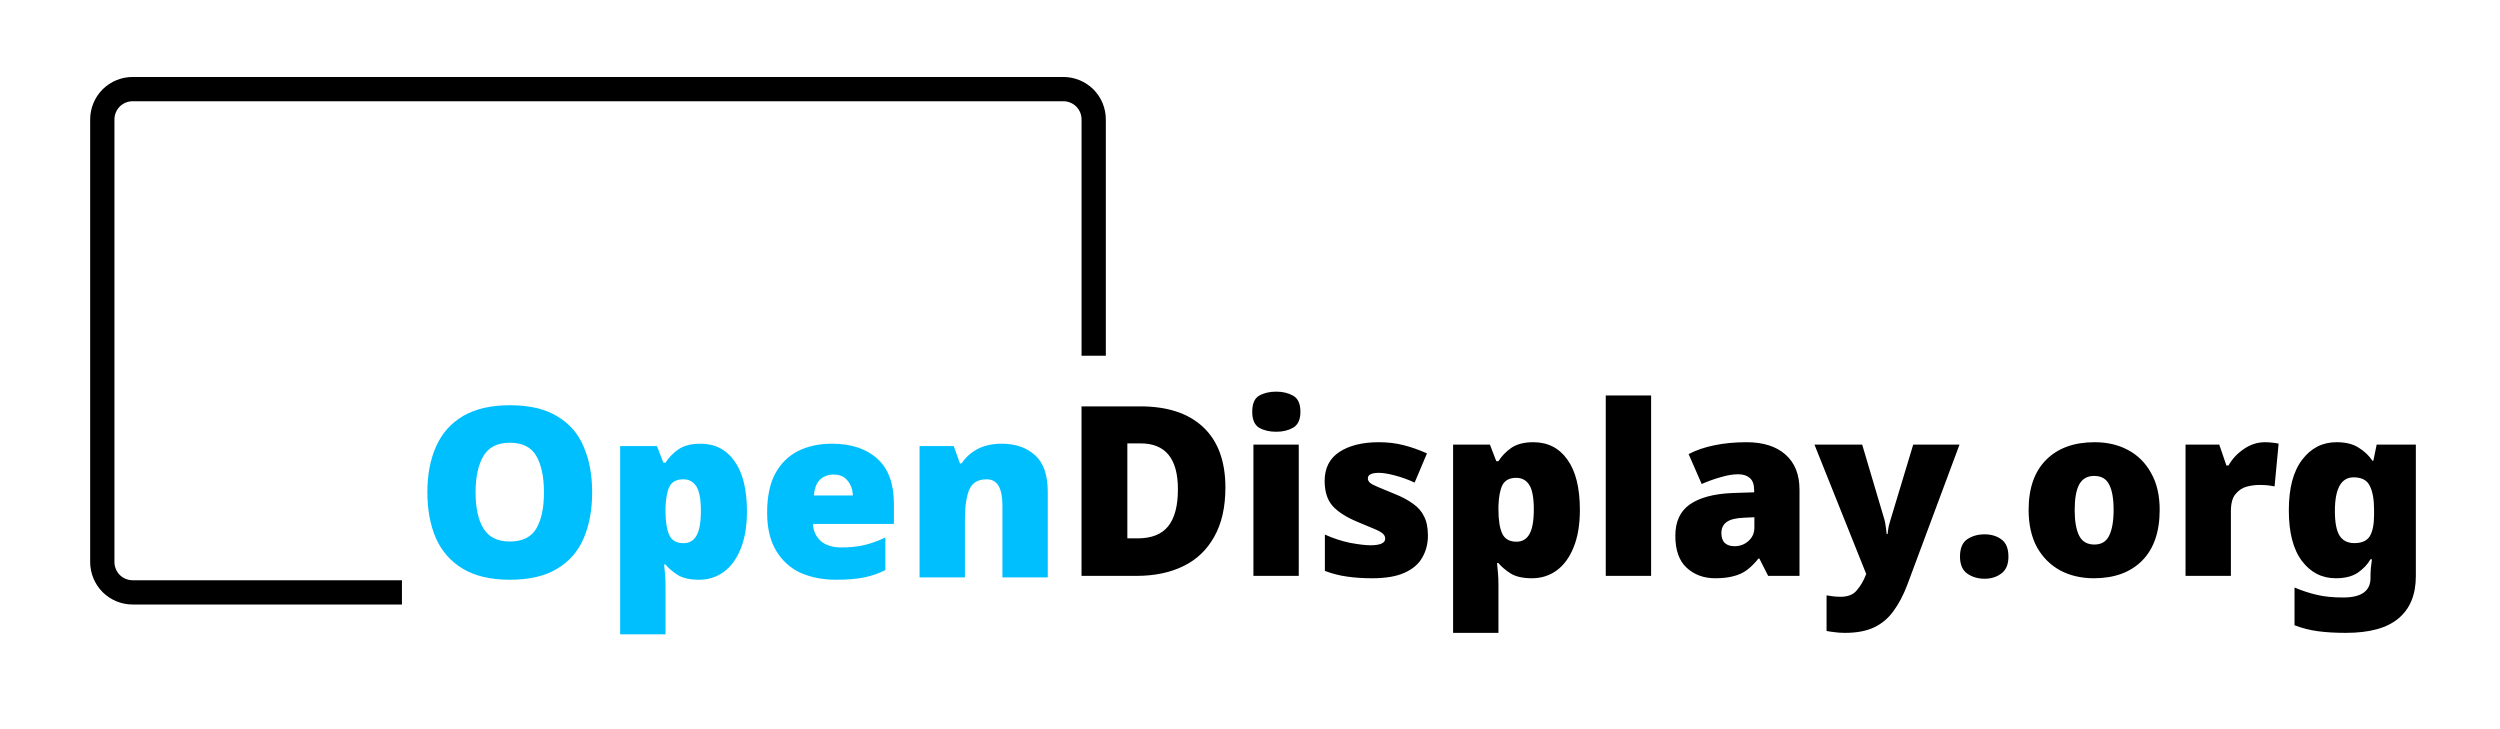
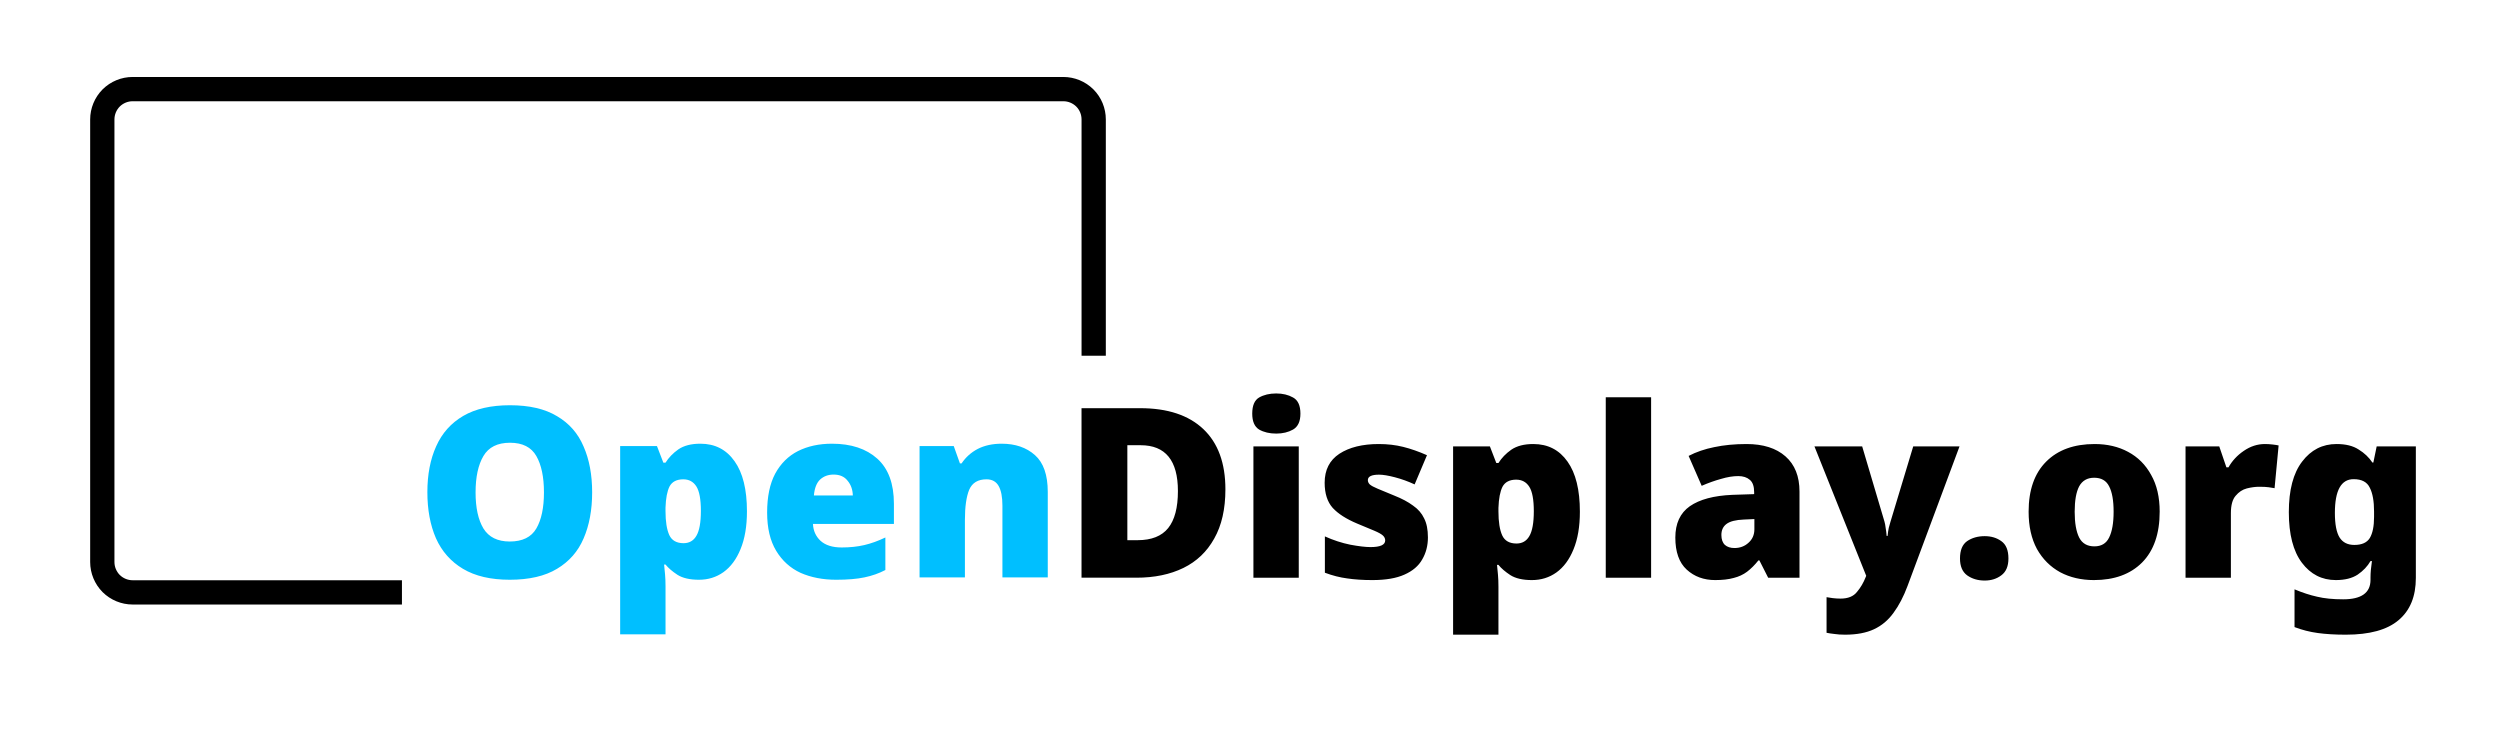
<svg xmlns="http://www.w3.org/2000/svg" width="412" height="120" viewBox="0 0 412 120" version="1.1" id="svg1">
  <defs id="defs1" />
  <path id="outline" d="M 66.24,97.625 H 21.86 c -1.33,0 -2.6,-0.53 -3.54,-1.46 a 5.05,5.05 0 0 1 -1.46,-3.54 v -72.94 c 0,-1.33 0.53,-2.6 1.46,-3.54 0.94,-0.93 2.21,-1.46 3.54,-1.46 h 153.38 c 1.33,0 2.6,0.53 3.54,1.46 0.94,0.94 1.46,2.21 1.46,3.54 v 38.94" style="display:inline;fill:none;stroke:#000000;stroke-width:4;stroke-linecap:butt;stroke-linejoin:miter;stroke-miterlimit:10;stroke-dasharray:none;stroke-opacity:1" />
-   <path id="t1" d="m 97.586,81.143 q 0,4.343 -1.409,7.591 -1.369,3.208 -4.383,5.007 -2.973,1.801 -7.786,1.801 -4.695,0 -7.709,-1.8 -3.013,-1.8 -4.461,-5.047 Q 70.431,85.448 70.431,81.105 q 0,-4.343 1.448,-7.552 1.448,-3.247 4.461,-5.008 3.013,-1.761 7.708,-1.761 4.774,0 7.747,1.799 3.013,1.761 4.383,5.009 1.409,3.208 1.409,7.551 z m -19.212,0 q 0,3.796 1.292,5.948 1.33,2.151 4.343,2.151 3.13,0 4.382,-2.151 1.253,-2.152 1.253,-5.948 0,-3.795 -1.253,-5.987 -1.252,-2.192 -4.343,-2.192 -3.09,0 -4.382,2.192 -1.291,2.192 -1.291,5.987 z m 37.054,-8.021 q 3.599,0 5.634,2.895 2.035,2.857 2.035,8.256 0,3.677 -1.056,6.221 -1.018,2.504 -2.817,3.795 -1.761,1.253 -4.03,1.253 -2.27,0 -3.561,-0.822 -1.252,-0.822 -1.956,-1.683 h -0.234 q 0.079,0.743 0.156,1.605 0.08,0.86 0.08,1.995 V 104.542 H 102.202 V 73.514 h 6.065 l 1.056,2.739 h 0.352 q 0.783,-1.252 2.113,-2.192 1.369,-0.938 3.639,-0.938 z m -2.817,5.869 q -1.643,0 -2.27,1.174 -0.587,1.174 -0.665,3.482 v 0.587 q 0,2.582 0.626,3.952 0.625,1.33 2.348,1.33 1.409,0 2.113,-1.213 0.743,-1.252 0.743,-4.108 0,-2.856 -0.743,-4.03 Q 114.02,78.992 112.611,78.992 Z m 24.494,-5.869 q 4.734,0 7.473,2.465 2.739,2.465 2.739,7.434 v 3.326 h -13.342 q 0.079,1.683 1.252,2.779 1.213,1.095 3.483,1.095 2.034,0 3.717,-0.392 1.683,-0.391 3.482,-1.252 v 5.36 q -1.564,0.822 -3.443,1.213 -1.84,0.392 -4.657,0.392 -3.287,0 -5.869,-1.135 -2.543,-1.174 -4.029,-3.639 -1.488,-2.465 -1.488,-6.3 0,-3.912 1.331,-6.416 1.369,-2.504 3.756,-3.718 2.426,-1.212 5.595,-1.212 z m 0.273,5.086 q -1.33,0 -2.23,0.822 -0.861,0.822 -1.018,2.622 h 6.417 q -0.04,-1.448 -0.861,-2.426 -0.783,-1.018 -2.308,-1.018 z m 27.703,-5.086 q 3.366,0 5.478,1.878 2.113,1.878 2.113,6.064 v 14.086 h -7.473 V 83.335 q 0,-2.152 -0.626,-3.248 -0.625,-1.095 -1.995,-1.095 -2.113,0 -2.856,1.721 -0.704,1.721 -0.704,4.97 v 9.469 h -7.474 V 73.514 h 5.634 l 1.018,2.857 h 0.273 q 1.018,-1.526 2.661,-2.387 1.682,-0.86 3.952,-0.86 z" style="fill:#00bfff;stroke-width:0.917" />
-   <path id="t2" d="m 201.946,80.35 q 0,4.851 -1.839,8.099 -1.8,3.247 -5.087,4.851 -3.287,1.605 -7.747,1.605 h -9.038 V 66.969 h 9.665 q 6.769,0 10.409,3.443 3.638,3.444 3.638,9.939 z m -7.825,0.273 q 0,-7.551 -6.143,-7.551 h -2.191 v 15.65 h 1.683 q 3.442,0 5.047,-1.996 1.604,-1.996 1.604,-6.104 z M 210.319,64.542 q 1.605,0 2.779,0.666 1.212,0.665 1.212,2.66 0,1.917 -1.213,2.622 -1.174,0.665 -2.778,0.665 -1.643,0 -2.817,-0.665 -1.134,-0.704 -1.134,-2.622 0,-1.996 1.134,-2.66 1.174,-0.666 2.817,-0.666 z m 3.717,8.726 V 94.906 h -7.473 V 73.268 Z m 21.286,14.986 q 0,2.035 -0.939,3.639 -0.9,1.605 -2.935,2.504 -1.996,0.9 -5.282,0.9 -2.308,0 -4.148,-0.273 -1.799,-0.235 -3.677,-0.939 v -5.987 q 2.074,0.939 4.187,1.369 2.113,0.392 3.326,0.392 2.426,0 2.426,-1.096 0,-0.47 -0.392,-0.822 -0.391,-0.352 -1.409,-0.782 -0.978,-0.431 -2.817,-1.174 -2.7,-1.135 -4.03,-2.582 -1.329,-1.487 -1.329,-4.148 0,-3.169 2.425,-4.773 2.465,-1.605 6.495,-1.605 2.153,0 4.03,0.47 1.878,0.47 3.912,1.37 l -2.034,4.813 q -1.605,-0.744 -3.248,-1.174 -1.643,-0.431 -2.621,-0.431 -1.84,0 -1.84,0.901 0,0.391 0.314,0.704 0.352,0.313 1.291,0.704 0.939,0.391 2.738,1.134 1.878,0.743 3.091,1.643 1.252,0.861 1.839,2.113 0.626,1.213 0.626,3.13 z m 17.373,-15.377 q 3.599,0 5.634,2.896 2.035,2.856 2.035,8.255 0,3.678 -1.057,6.221 -1.018,2.504 -2.817,3.796 -1.761,1.252 -4.03,1.252 -2.27,0 -3.561,-0.822 -1.252,-0.822 -1.956,-1.682 h -0.235 q 0.079,0.743 0.156,1.604 0.08,0.861 0.08,1.995 v 7.904 h -7.474 V 73.268 h 6.065 l 1.056,2.739 h 0.352 q 0.782,-1.253 2.113,-2.192 1.369,-0.939 3.639,-0.939 z m -2.817,5.869 q -1.643,0 -2.27,1.174 -0.587,1.174 -0.665,3.483 v 0.587 q 0,2.582 0.626,3.952 0.625,1.33 2.348,1.33 1.409,0 2.113,-1.212 0.743,-1.252 0.743,-4.108 0,-2.857 -0.743,-4.03 -0.743,-1.174 -2.152,-1.174 z m 22.225,16.16 h -7.474 V 65.168 h 7.474 z m 15.729,-22.029 q 4.109,0 6.417,2.035 2.308,2.035 2.308,5.791 V 94.906 h -5.165 l -1.447,-2.857 h -0.156 q -0.9,1.134 -1.879,1.878 -0.939,0.704 -2.192,1.018 -1.252,0.351 -3.051,0.351 -2.817,0 -4.695,-1.721 -1.878,-1.721 -1.878,-5.282 0,-3.482 2.386,-5.165 2.427,-1.683 7.005,-1.878 l 3.599,-0.117 V 80.82 q 0,-1.448 -0.704,-2.035 -0.704,-0.626 -1.916,-0.626 -1.292,0 -2.857,0.47 -1.565,0.431 -3.169,1.135 l -2.153,-4.93 q 1.878,-0.979 4.226,-1.448 2.387,-0.509 5.322,-0.509 z m -0.431,12.443 q -2.034,0.079 -2.895,0.744 -0.822,0.626 -0.822,1.8 0,1.095 0.587,1.643 0.587,0.508 1.565,0.508 1.369,0 2.308,-0.86 0.978,-0.861 0.978,-2.23 v -1.683 z m 11.621,-12.051 h 7.865 l 3.678,12.403 q 0.118,0.392 0.195,1.056 0.118,0.666 0.157,1.291 h 0.156 q 0.08,-0.782 0.196,-1.33 0.156,-0.587 0.274,-0.979 l 3.756,-12.443 h 7.63 l -8.569,23.007 q -0.978,2.622 -2.309,4.421 -1.291,1.8 -3.208,2.7 -1.917,0.901 -4.774,0.901 -1.017,0 -1.761,-0.118 -0.743,-0.08 -1.291,-0.196 V 98.114 q 0.431,0.079 1.018,0.157 0.625,0.078 1.291,0.078 1.839,0 2.7,-1.095 0.899,-1.056 1.447,-2.465 l 0.08,-0.196 z M 323.007,91.736 q 0,-2.035 1.174,-2.857 1.213,-0.822 2.895,-0.822 1.605,0 2.739,0.822 1.174,0.822 1.174,2.857 0,1.917 -1.174,2.778 -1.135,0.861 -2.739,0.861 -1.682,0 -2.895,-0.861 -1.174,-0.861 -1.174,-2.779 z m 32.907,-7.709 q 0,5.439 -2.896,8.374 -2.895,2.895 -7.942,2.895 -3.131,0 -5.557,-1.291 -2.426,-1.33 -3.833,-3.834 -1.37,-2.543 -1.37,-6.143 0,-5.36 2.895,-8.255 2.895,-2.896 7.982,-2.896 3.13,0 5.517,1.291 2.426,1.291 3.796,3.796 1.409,2.465 1.409,6.064 z m -14.008,0 q 0,2.779 0.743,4.265 0.744,1.448 2.505,1.448 1.722,0 2.426,-1.448 0.743,-1.487 0.743,-4.264 0,-2.779 -0.743,-4.187 -0.704,-1.409 -2.465,-1.409 -1.683,0 -2.465,1.409 -0.743,1.409 -0.743,4.186 z m 31.341,-11.151 q 0.626,0 1.291,0.079 0.665,0.078 0.978,0.156 l -0.666,7.043 q -0.391,-0.078 -0.978,-0.156 -0.548,-0.079 -1.565,-0.079 -0.939,0 -2.035,0.274 -1.056,0.274 -1.839,1.213 -0.782,0.9 -0.782,2.856 V 94.906 h -7.474 V 73.268 h 5.557 l 1.174,3.444 h 0.351 q 0.9,-1.605 2.504,-2.7 1.644,-1.135 3.483,-1.135 z m 11.816,0 q 2.27,0 3.639,0.901 1.409,0.86 2.27,2.151 h 0.156 l 0.548,-2.66 h 6.456 V 94.944 q 0,4.578 -2.857,6.965 -2.817,2.387 -8.686,2.387 -2.621,0 -4.616,-0.274 -1.996,-0.274 -3.835,-0.978 v -6.221 q 1.957,0.822 3.718,1.213 1.761,0.431 4.304,0.431 4.5,0 4.5,-3.21 v -0.391 q 0,-1.134 0.235,-2.7 h -0.235 q -0.743,1.291 -2.113,2.23 -1.37,0.9 -3.601,0.9 -3.443,0 -5.594,-2.856 -2.153,-2.857 -2.153,-8.334 0,-5.478 2.192,-8.334 2.192,-2.896 5.673,-2.896 z m 2.817,5.791 q -3.091,0 -3.091,5.556 0,2.817 0.782,4.069 0.782,1.213 2.426,1.213 1.84,0 2.544,-1.135 0.704,-1.174 0.704,-3.482 v -0.9 q 0,-2.544 -0.704,-3.913 -0.666,-1.409 -2.661,-1.409 z" style="fill:#000000;stroke-width:0.917" />
+   <path id="t1" d="m 97.586,81.143 q 0,4.343 -1.409,7.591 -1.369,3.208 -4.383,5.007 -2.973,1.801 -7.786,1.801 -4.695,0 -7.709,-1.8 Q 73.288,91.942 71.84,88.695 70.431,85.448 70.431,81.105 q 0,-4.343 1.448,-7.552 1.448,-3.247 4.461,-5.008 3.013,-1.761 7.708,-1.761 4.774,0 7.747,1.799 3.013,1.761 4.383,5.009 1.409,3.208 1.409,7.551 z m -19.212,0 q 0,3.796 1.292,5.948 1.33,2.151 4.343,2.151 3.13,0 4.382,-2.151 1.253,-2.152 1.253,-5.948 0,-3.795 -1.253,-5.987 -1.252,-2.192 -4.343,-2.192 -3.09,0 -4.382,2.192 -1.291,2.192 -1.291,5.987 z M 115.428,73.123 q 3.599,0 5.634,2.895 2.035,2.857 2.035,8.256 0,3.677 -1.056,6.221 -1.018,2.504 -2.817,3.795 -1.761,1.253 -4.03,1.253 -2.27,0 -3.561,-0.822 -1.252,-0.822 -1.956,-1.683 h -0.234 q 0.079,0.743 0.156,1.605 0.08,0.86 0.08,1.995 V 104.542 H 102.202 V 73.513 h 6.065 l 1.056,2.739 h 0.352 q 0.783,-1.252 2.113,-2.192 1.369,-0.938 3.639,-0.938 z m -2.817,5.869 q -1.643,0 -2.27,1.174 -0.587,1.174 -0.665,3.482 v 0.587 q 0,2.582 0.626,3.952 0.625,1.33 2.348,1.33 1.409,0 2.113,-1.213 0.743,-1.252 0.743,-4.108 0,-2.856 -0.743,-4.03 -0.744,-1.174 -2.152,-1.174 z m 24.494,-5.869 q 4.734,0 7.473,2.465 2.739,2.465 2.739,7.434 v 3.326 h -13.342 q 0.079,1.683 1.252,2.779 1.213,1.095 3.483,1.095 2.034,0 3.717,-0.392 1.683,-0.391 3.482,-1.252 v 5.36 q -1.564,0.822 -3.443,1.213 -1.84,0.392 -4.657,0.392 -3.287,0 -5.869,-1.135 -2.543,-1.174 -4.029,-3.639 -1.488,-2.465 -1.488,-6.3 0,-3.912 1.331,-6.416 1.369,-2.504 3.756,-3.718 2.426,-1.212 5.595,-1.212 z m 0.273,5.086 q -1.33,0 -2.23,0.822 -0.861,0.822 -1.018,2.622 h 6.417 q -0.04,-1.448 -0.861,-2.426 -0.783,-1.018 -2.308,-1.018 z m 27.703,-5.086 q 3.366,0 5.478,1.878 2.113,1.878 2.113,6.064 v 14.086 h -7.473 V 83.335 q 0,-2.152 -0.626,-3.248 -0.625,-1.095 -1.995,-1.095 -2.113,0 -2.856,1.721 -0.704,1.721 -0.704,4.97 v 9.469 h -7.474 V 73.513 h 5.634 l 1.018,2.857 h 0.273 q 1.018,-1.526 2.661,-2.387 1.682,-0.86 3.952,-0.86 z" style="fill:#00bfff;stroke-width:0.917" />
+   <path id="t2" d="m 201.946,80.65 q 0,4.851 -1.839,8.099 -1.8,3.247 -5.087,4.851 -3.287,1.605 -7.747,1.605 h -9.038 V 67.269 h 9.665 q 6.769,0 10.409,3.443 3.638,3.444 3.638,9.939 z m -7.825,0.273 q 0,-7.551 -6.143,-7.551 h -2.191 v 15.65 h 1.683 q 3.442,0 5.047,-1.996 1.604,-1.996 1.604,-6.104 z M 210.319,64.842 q 1.605,0 2.779,0.666 1.212,0.665 1.212,2.66 0,1.917 -1.213,2.622 -1.174,0.665 -2.778,0.665 -1.643,0 -2.817,-0.665 -1.134,-0.704 -1.134,-2.622 0,-1.996 1.134,-2.66 1.174,-0.666 2.817,-0.666 z m 3.717,8.726 V 95.206 h -7.473 V 73.568 Z m 21.286,14.986 q 0,2.035 -0.939,3.639 -0.9,1.605 -2.935,2.504 -1.996,0.9 -5.282,0.9 -2.308,0 -4.148,-0.273 -1.799,-0.235 -3.677,-0.939 v -5.987 q 2.074,0.939 4.187,1.369 2.113,0.392 3.326,0.392 2.426,0 2.426,-1.096 0,-0.47 -0.392,-0.822 -0.391,-0.352 -1.409,-0.782 -0.978,-0.431 -2.817,-1.174 -2.7,-1.135 -4.03,-2.582 -1.329,-1.487 -1.329,-4.148 0,-3.169 2.425,-4.773 2.465,-1.605 6.495,-1.605 2.153,0 4.03,0.47 1.878,0.47 3.912,1.37 l -2.034,4.813 q -1.605,-0.744 -3.248,-1.174 -1.643,-0.431 -2.621,-0.431 -1.84,0 -1.84,0.901 0,0.391 0.314,0.704 0.352,0.313 1.291,0.704 0.939,0.391 2.738,1.134 1.878,0.743 3.091,1.643 1.252,0.861 1.839,2.113 0.626,1.213 0.626,3.13 z m 17.373,-15.377 q 3.599,0 5.634,2.896 2.035,2.856 2.035,8.255 0,3.678 -1.057,6.221 -1.018,2.504 -2.817,3.796 -1.761,1.252 -4.03,1.252 -2.27,0 -3.561,-0.822 -1.252,-0.822 -1.956,-1.682 h -0.235 q 0.079,0.743 0.156,1.604 0.08,0.861 0.08,1.995 v 7.904 h -7.474 V 73.568 h 6.065 l 1.056,2.739 h 0.352 q 0.782,-1.253 2.113,-2.192 1.369,-0.939 3.639,-0.939 z m -2.817,5.869 q -1.643,0 -2.27,1.174 -0.587,1.174 -0.665,3.483 v 0.587 q 0,2.582 0.626,3.952 0.625,1.33 2.348,1.33 1.409,0 2.113,-1.212 0.743,-1.252 0.743,-4.108 0,-2.857 -0.743,-4.03 -0.743,-1.174 -2.152,-1.174 z m 22.225,16.16 h -7.474 V 65.468 h 7.474 z m 15.729,-22.029 q 4.109,0 6.417,2.035 2.308,2.035 2.308,5.791 V 95.206 h -5.165 l -1.447,-2.857 h -0.156 q -0.9,1.134 -1.879,1.878 -0.939,0.704 -2.192,1.018 -1.252,0.351 -3.051,0.351 -2.817,0 -4.695,-1.721 -1.878,-1.721 -1.878,-5.282 0,-3.482 2.386,-5.165 2.427,-1.683 7.005,-1.878 l 3.599,-0.117 V 81.12 q 0,-1.448 -0.704,-2.035 -0.704,-0.626 -1.916,-0.626 -1.292,0 -2.857,0.47 -1.565,0.431 -3.169,1.135 l -2.153,-4.93 q 1.878,-0.979 4.226,-1.448 2.387,-0.509 5.322,-0.509 z m -0.431,12.443 q -2.034,0.079 -2.895,0.744 -0.822,0.626 -0.822,1.8 0,1.095 0.587,1.643 0.587,0.508 1.565,0.508 1.369,0 2.308,-0.86 0.978,-0.861 0.978,-2.23 v -1.683 z m 11.621,-12.051 h 7.865 l 3.678,12.403 q 0.118,0.392 0.195,1.056 0.118,0.666 0.157,1.291 h 0.156 q 0.08,-0.782 0.196,-1.33 0.156,-0.587 0.274,-0.979 l 3.756,-12.443 h 7.63 l -8.569,23.007 q -0.978,2.622 -2.309,4.421 -1.291,1.8 -3.208,2.7 -1.917,0.901 -4.774,0.901 -1.017,0 -1.761,-0.118 -0.743,-0.08 -1.291,-0.196 V 98.414 q 0.431,0.079 1.018,0.157 0.625,0.078 1.291,0.078 1.839,0 2.7,-1.095 0.899,-1.056 1.447,-2.465 l 0.08,-0.196 z M 323.007,92.036 q 0,-2.035 1.174,-2.857 1.213,-0.822 2.895,-0.822 1.605,0 2.739,0.822 1.174,0.822 1.174,2.857 0,1.917 -1.174,2.778 -1.135,0.861 -2.739,0.861 -1.682,0 -2.895,-0.861 -1.174,-0.861 -1.174,-2.779 z m 32.907,-7.709 q 0,5.439 -2.896,8.374 -2.895,2.895 -7.942,2.895 -3.131,0 -5.557,-1.291 -2.426,-1.33 -3.833,-3.834 -1.37,-2.543 -1.37,-6.143 0,-5.36 2.895,-8.255 2.895,-2.896 7.982,-2.896 3.13,0 5.517,1.291 2.426,1.291 3.796,3.796 1.409,2.465 1.409,6.064 z m -14.008,0 q 0,2.779 0.743,4.265 0.744,1.448 2.505,1.448 1.722,0 2.426,-1.448 0.743,-1.487 0.743,-4.264 0,-2.779 -0.743,-4.187 -0.704,-1.409 -2.465,-1.409 -1.683,0 -2.465,1.409 -0.743,1.409 -0.743,4.186 z m 31.341,-11.151 q 0.626,0 1.291,0.079 0.665,0.078 0.978,0.156 l -0.666,7.043 q -0.391,-0.078 -0.978,-0.156 -0.548,-0.079 -1.565,-0.079 -0.939,0 -2.035,0.274 -1.056,0.274 -1.839,1.213 -0.782,0.9 -0.782,2.856 V 95.206 h -7.474 V 73.568 h 5.557 l 1.174,3.444 h 0.351 q 0.9,-1.605 2.504,-2.7 1.644,-1.135 3.483,-1.135 z m 11.816,0 q 2.27,0 3.639,0.901 1.409,0.86 2.27,2.151 h 0.156 l 0.548,-2.66 h 6.456 V 95.244 q 0,4.578 -2.857,6.965 -2.817,2.387 -8.686,2.387 -2.621,0 -4.616,-0.274 -1.996,-0.274 -3.835,-0.978 v -6.221 q 1.957,0.822 3.718,1.213 1.761,0.431 4.304,0.431 4.5,0 4.5,-3.21 v -0.391 q 0,-1.134 0.235,-2.7 h -0.235 q -0.743,1.291 -2.113,2.23 -1.37,0.9 -3.601,0.9 -3.443,0 -5.594,-2.856 -2.153,-2.857 -2.153,-8.334 0,-5.478 2.192,-8.334 2.192,-2.896 5.673,-2.896 z m 2.817,5.791 q -3.091,0 -3.091,5.556 0,2.817 0.782,4.069 0.782,1.213 2.426,1.213 1.84,0 2.544,-1.135 0.704,-1.174 0.704,-3.482 v -0.9 q 0,-2.544 -0.704,-3.913 -0.666,-1.409 -2.661,-1.409 z" style="fill:#000000;stroke-width:0.917" />
</svg>
